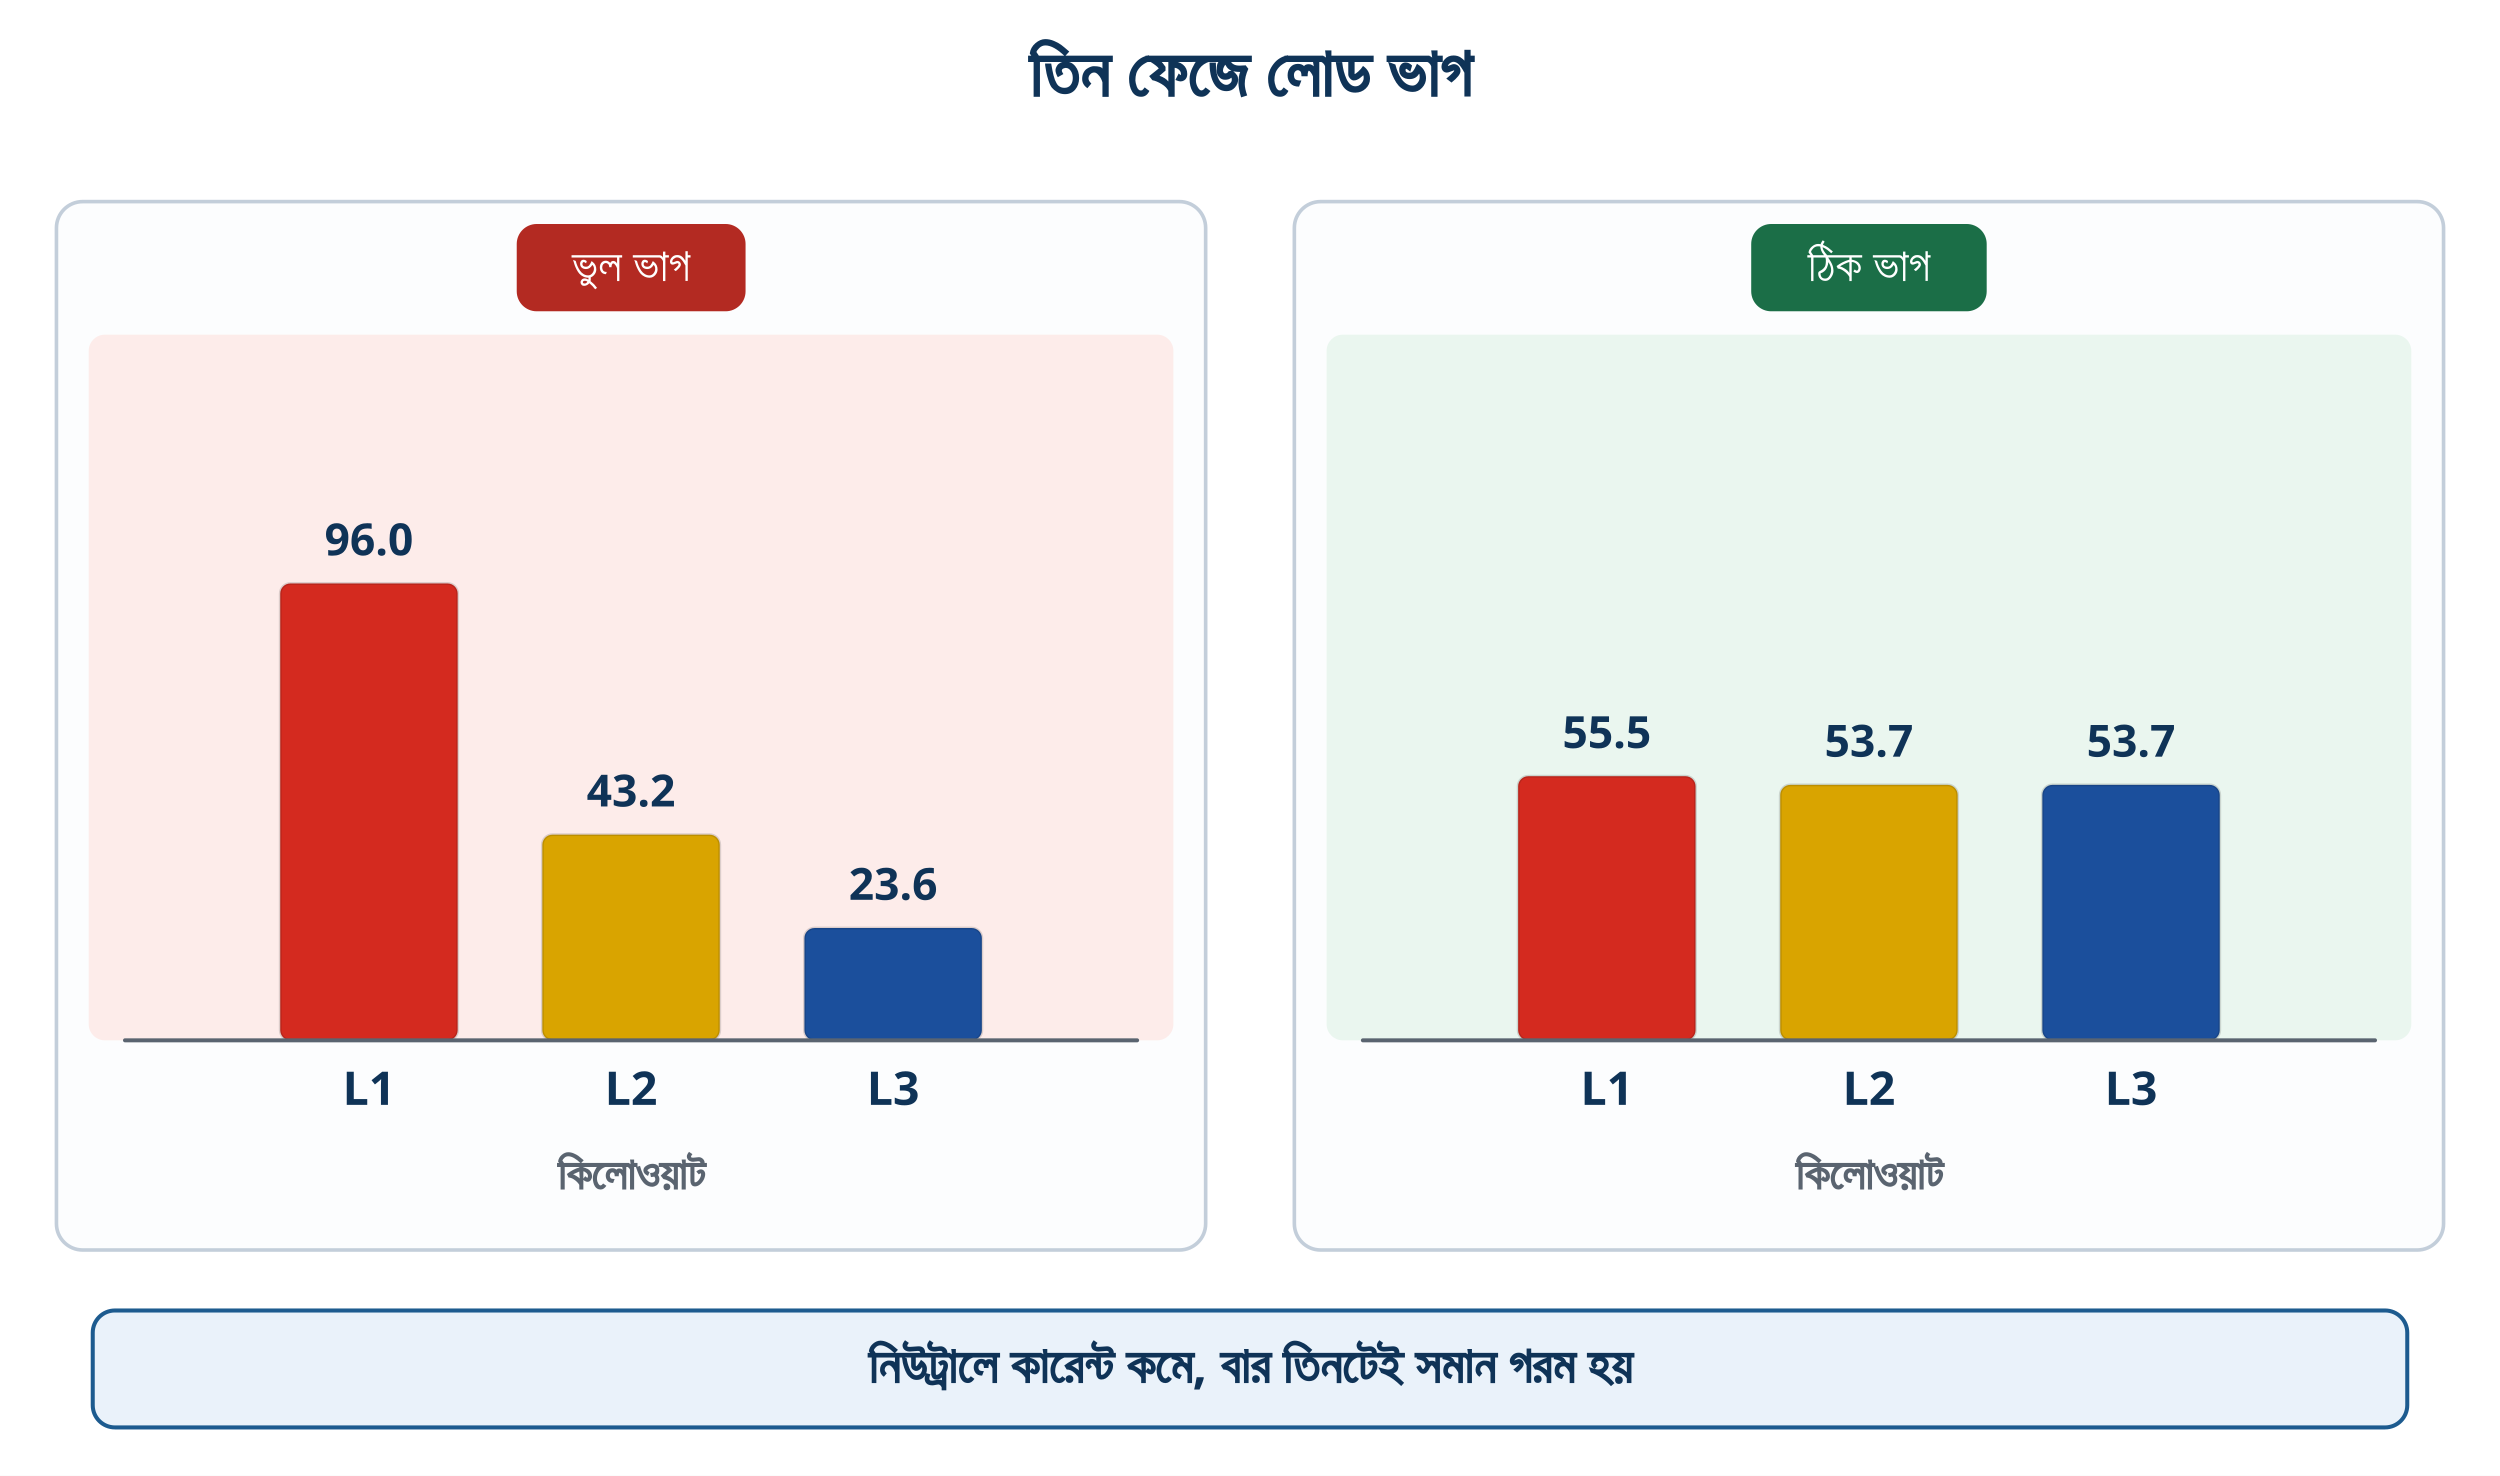
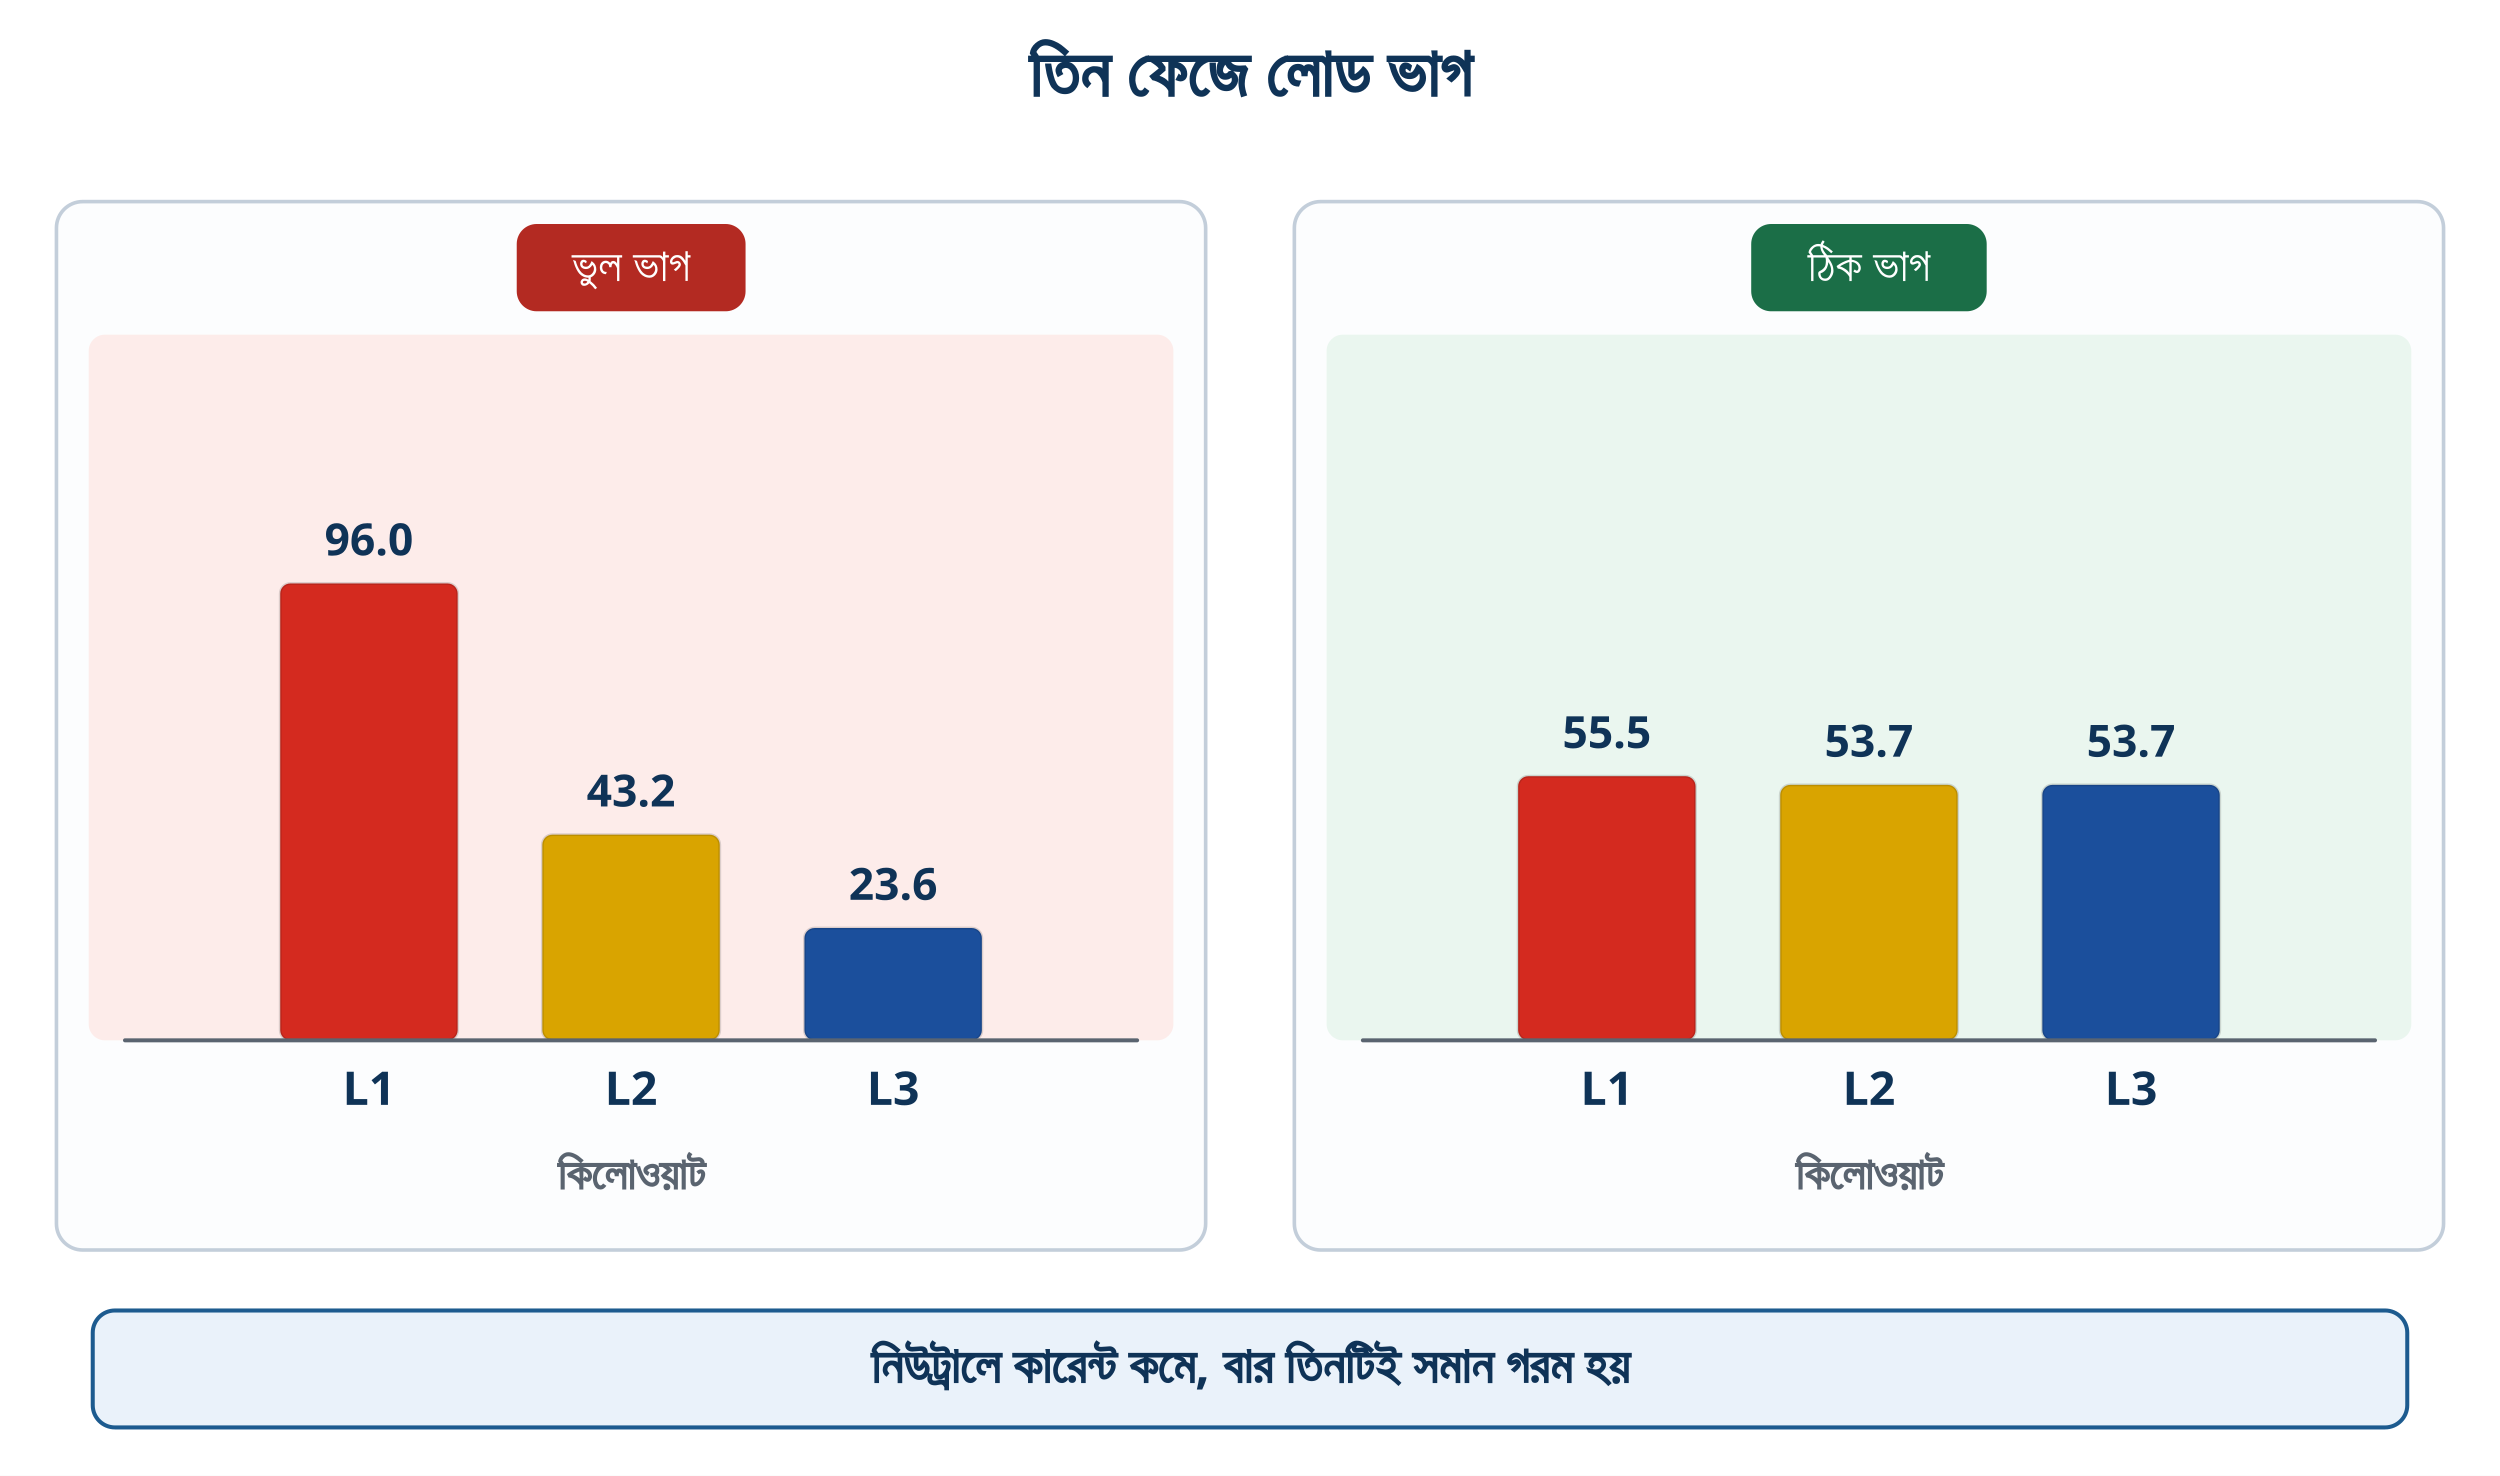
<svg xmlns="http://www.w3.org/2000/svg" width="1240" height="732" viewBox="0 0 1240 732">
  <rect width="1240" height="732" fill="#FFFFFF" />
  <text x="620.0" y="48.0" font-family="Kalpurush" font-size="34" font-weight="700" fill="#0F3357" text-anchor="middle">তিন ফেজে লোড ভাগ</text>
  <rect x="28.0" y="100.0" width="570.0" height="520.0" rx="13" fill="#FCFDFE" stroke="#C3CEDA" stroke-width="1.8" />
  <rect x="257.2" y="112.0" width="111.7" height="41.5" rx="9" fill="#B32A22" stroke="#B32A22" stroke-width="1.8" />
  <text x="313.0" y="139.4" font-family="Kalpurush" font-size="23" font-weight="600" fill="#FFFFFF" text-anchor="middle">ভুল ভাগ</text>
  <rect x="44.0" y="166.0" width="538.0" height="350.0" rx="8" fill="#FDECEA" stroke="none" stroke-width="0" />
  <rect x="139.0" y="289.4" width="88.0" height="226.6" rx="5" fill="#D42A1F" stroke="#00000022" stroke-width="1.4" />
  <text x="183.0" y="275.4" font-family="Kalpurush" font-size="22" font-weight="700" fill="#0F3357" text-anchor="middle">96.0</text>
  <text x="183.0" y="548.0" font-family="Kalpurush" font-size="23" font-weight="700" fill="#0F3357" text-anchor="middle">L1</text>
  <rect x="269.0" y="414.0" width="88.0" height="102.0" rx="5" fill="#D9A400" stroke="#00000022" stroke-width="1.4" />
  <text x="313.0" y="400.0" font-family="Kalpurush" font-size="22" font-weight="700" fill="#0F3357" text-anchor="middle">43.2</text>
  <text x="313.0" y="548.0" font-family="Kalpurush" font-size="23" font-weight="700" fill="#0F3357" text-anchor="middle">L2</text>
  <rect x="399.0" y="460.3" width="88.0" height="55.7" rx="5" fill="#1B4F9C" stroke="#00000022" stroke-width="1.4" />
  <text x="443.0" y="446.3" font-family="Kalpurush" font-size="22" font-weight="700" fill="#0F3357" text-anchor="middle">23.6</text>
  <text x="443.0" y="548.0" font-family="Kalpurush" font-size="23" font-weight="700" fill="#0F3357" text-anchor="middle">L3</text>
  <line x1="62.0" y1="516.0" x2="564.0" y2="516.0" stroke="#5A6470" stroke-width="2" stroke-linecap="round" />
  <text x="313.0" y="590.0" font-family="Kalpurush" font-size="22" font-weight="700" fill="#5A6470" text-anchor="middle">কিলোওয়াট</text>
  <rect x="642.0" y="100.0" width="570.0" height="520.0" rx="13" fill="#FCFDFE" stroke="#C3CEDA" stroke-width="1.8" />
  <rect x="869.5" y="112.0" width="115.0" height="41.5" rx="9" fill="#1B6E47" stroke="#1B6E47" stroke-width="1.8" />
  <text x="927.0" y="139.4" font-family="Kalpurush" font-size="23" font-weight="600" fill="#FFFFFF" text-anchor="middle">ঠিক ভাগ</text>
  <rect x="658.0" y="166.0" width="538.0" height="350.0" rx="8" fill="#EAF6EF" stroke="none" stroke-width="0" />
  <rect x="753.0" y="385.0" width="88.0" height="131.0" rx="5" fill="#D42A1F" stroke="#00000022" stroke-width="1.4" />
  <text x="797.0" y="371.0" font-family="Kalpurush" font-size="22" font-weight="700" fill="#0F3357" text-anchor="middle">55.5</text>
  <text x="797.0" y="548.0" font-family="Kalpurush" font-size="23" font-weight="700" fill="#0F3357" text-anchor="middle">L1</text>
  <rect x="883.0" y="389.3" width="88.0" height="126.7" rx="5" fill="#D9A400" stroke="#00000022" stroke-width="1.4" />
  <text x="927.0" y="375.3" font-family="Kalpurush" font-size="22" font-weight="700" fill="#0F3357" text-anchor="middle">53.7</text>
  <text x="927.0" y="548.0" font-family="Kalpurush" font-size="23" font-weight="700" fill="#0F3357" text-anchor="middle">L2</text>
  <rect x="1013.0" y="389.3" width="88.0" height="126.7" rx="5" fill="#1B4F9C" stroke="#00000022" stroke-width="1.4" />
  <text x="1057.0" y="375.3" font-family="Kalpurush" font-size="22" font-weight="700" fill="#0F3357" text-anchor="middle">53.7</text>
  <text x="1057.0" y="548.0" font-family="Kalpurush" font-size="23" font-weight="700" fill="#0F3357" text-anchor="middle">L3</text>
  <line x1="676.0" y1="516.0" x2="1178.0" y2="516.0" stroke="#5A6470" stroke-width="2" stroke-linecap="round" />
  <text x="927.0" y="590.0" font-family="Kalpurush" font-size="22" font-weight="700" fill="#5A6470" text-anchor="middle">কিলোওয়াট</text>
  <rect x="46.0" y="650.0" width="1148.0" height="58.0" rx="11" fill="#EAF2FA" stroke="#1D5B8F" stroke-width="2" />
-   <text x="620.0" y="686.0" font-family="Kalpurush" font-size="25" font-weight="700" fill="#0F3357" text-anchor="middle">নিউট্রালে কারেন্ট কমে, বার তিনটেই সমান গরম হয়</text>
+   <text x="620.0" y="686.0" font-family="Kalpurush" font-size="25" font-weight="700" fill="#0F3357" text-anchor="middle">নিউট্রালে কারেন্ট কমে, বার তিনটিই সমান গরম হয়</text>
</svg>
